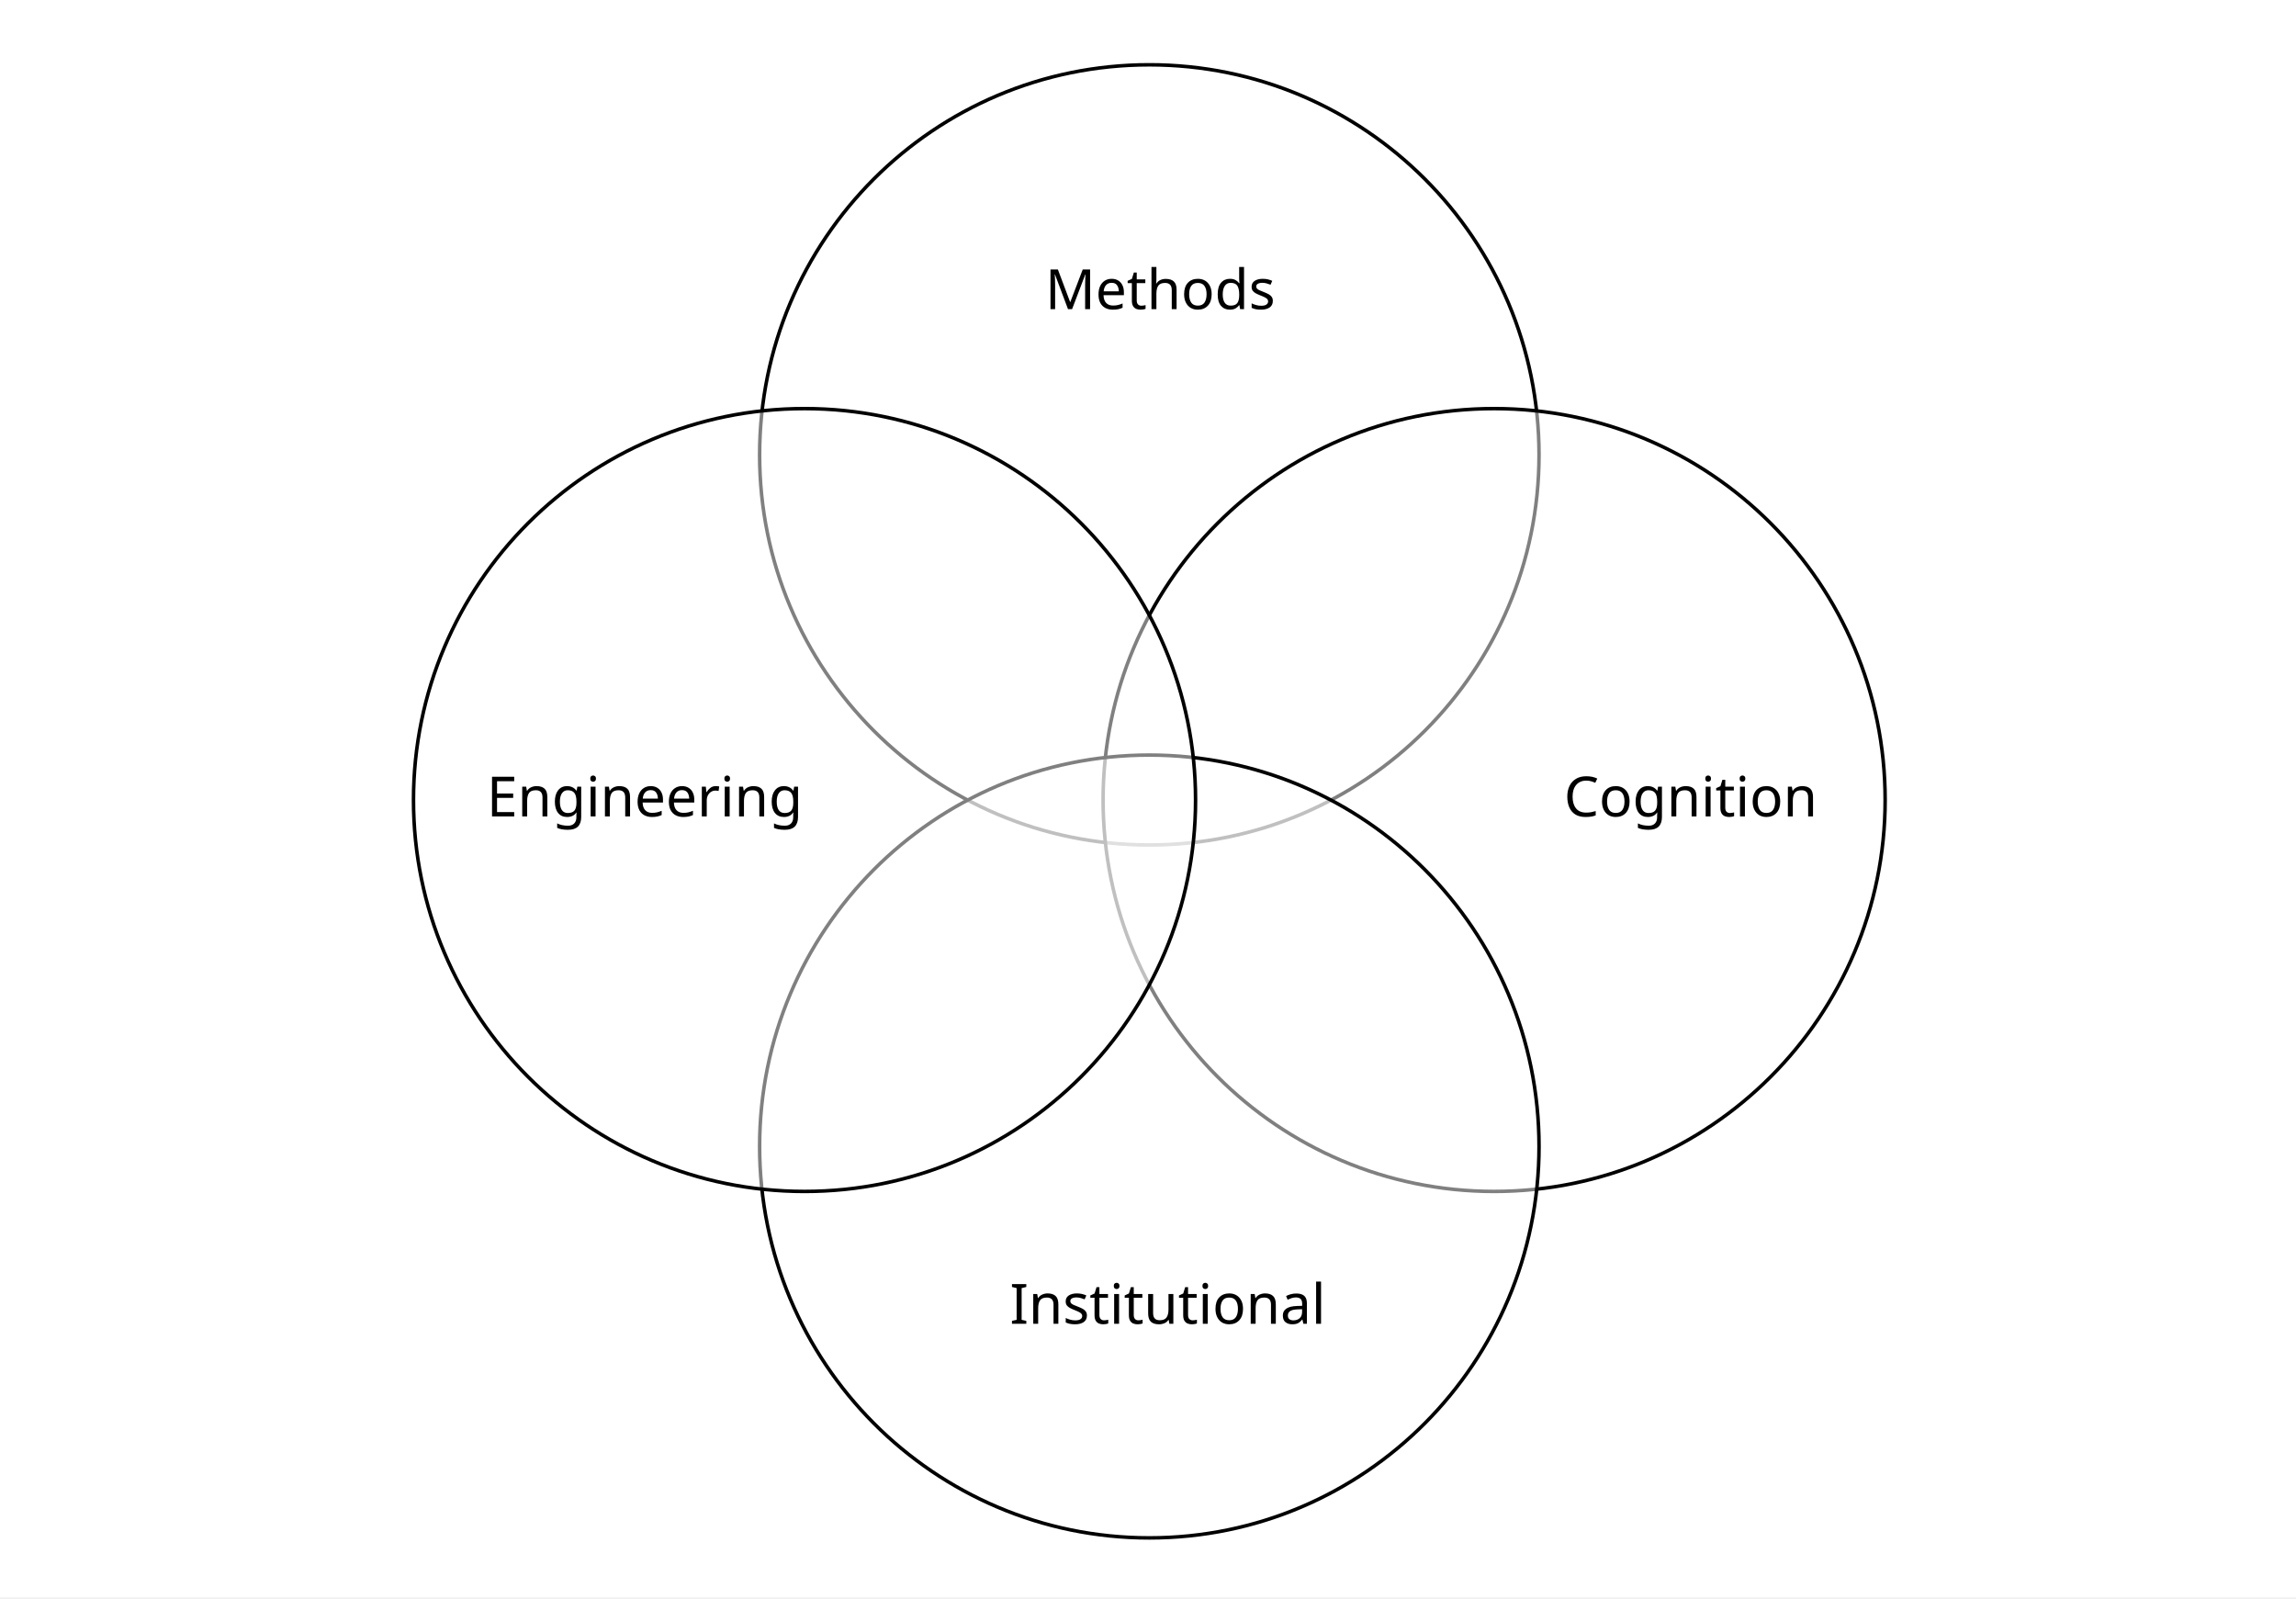
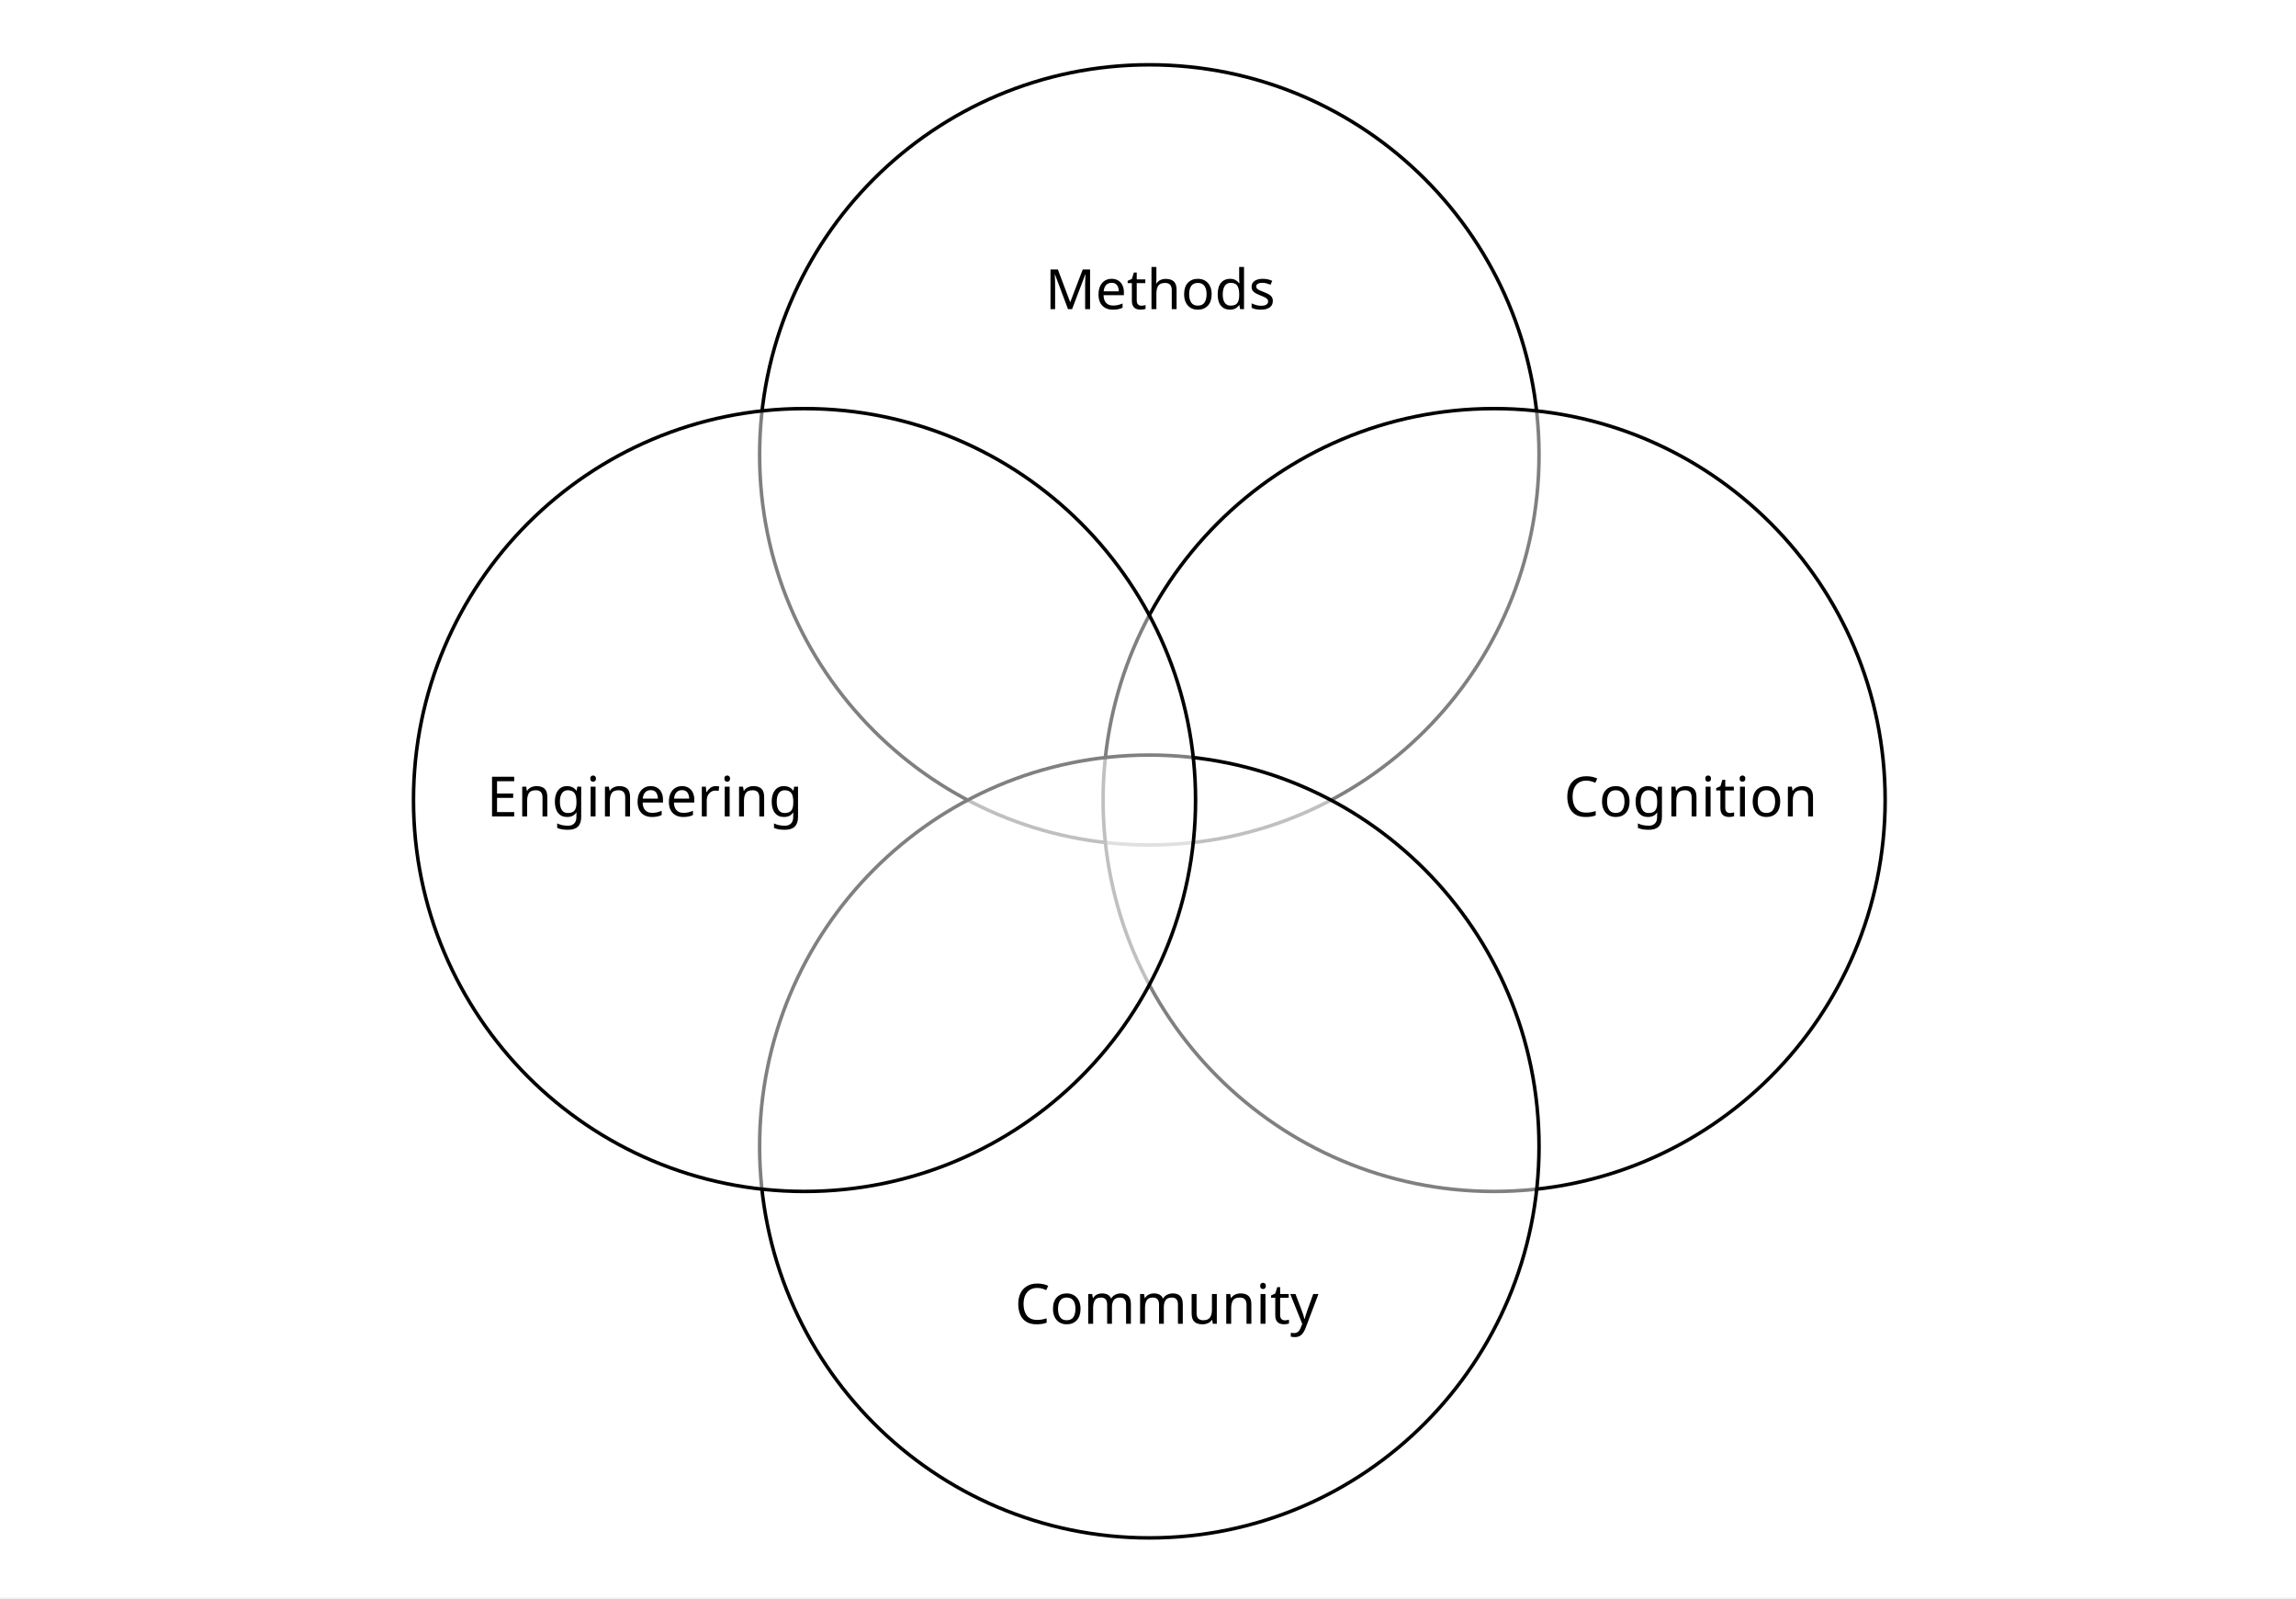
<svg xmlns="http://www.w3.org/2000/svg" width="869" height="605" overflow="hidden">
  <defs>
    <clipPath id="clip0">
      <rect x="0" y="0" width="869" height="605" />
    </clipPath>
  </defs>
  <g clip-path="url(#clip0)">
    <rect x="0" y="0" width="869" height="604.565" fill="#FFFFFF" />
    <path d="M287.5 172.161C287.5 90.623 353.538 24.523 435 24.523 516.462 24.523 582.5 90.623 582.5 172.161 582.5 253.699 516.462 319.799 435 319.799 353.538 319.799 287.5 253.699 287.5 172.161Z" stroke="#000000" stroke-width="1.333" stroke-miterlimit="8" fill="#FFFFFF" fill-rule="evenodd" fill-opacity="0.502" />
    <text font-family="Calibri,Calibri_MSFontService,sans-serif" font-weight="400" font-size="21" transform="matrix(1 0 0 1.00094 395.565 117)">Methods</text>
    <path d="M417.5 302.783C417.5 220.968 483.762 154.644 565.5 154.644 647.238 154.644 713.5 220.968 713.5 302.783 713.5 384.597 647.238 450.921 565.5 450.921 483.762 450.921 417.5 384.597 417.5 302.783Z" stroke="#000000" stroke-width="1.333" stroke-miterlimit="8" fill="#FFFFFF" fill-rule="evenodd" fill-opacity="0.502" />
    <text font-family="Calibri,Calibri_MSFontService,sans-serif" font-weight="400" font-size="21" transform="matrix(1 0 0 1.00094 591.917 309)">Cognition</text>
    <path d="M287.5 433.905C287.5 352.091 353.538 285.767 435 285.767 516.462 285.767 582.5 352.091 582.5 433.905 582.5 515.72 516.462 582.044 435 582.044 353.538 582.044 287.5 515.72 287.5 433.905Z" stroke="#000000" stroke-width="1.333" stroke-miterlimit="8" fill="#FFFFFF" fill-rule="evenodd" fill-opacity="0.502" />
-     <text font-family="Calibri,Calibri_MSFontService,sans-serif" font-weight="400" font-size="21" transform="matrix(1 0 0 1.00094 382.173 501)">Institutional</text>
+     <text font-family="Calibri,Calibri_MSFontService,sans-serif" font-weight="400" font-size="21" transform="matrix(1 0 0 1.00094 384.112 501)">Community</text>
    <path d="M156.5 302.783C156.5 220.968 222.762 154.644 304.5 154.644 386.238 154.644 452.5 220.968 452.5 302.783 452.5 384.597 386.238 450.921 304.5 450.921 222.762 450.921 156.5 384.597 156.5 302.783Z" stroke="#000000" stroke-width="1.333" stroke-miterlimit="8" fill="#FFFFFF" fill-rule="evenodd" fill-opacity="0.502" />
    <text font-family="Calibri,Calibri_MSFontService,sans-serif" font-weight="400" font-size="21" transform="matrix(1 0 0 1.00094 184.198 309)">Engineering</text>
  </g>
</svg>
